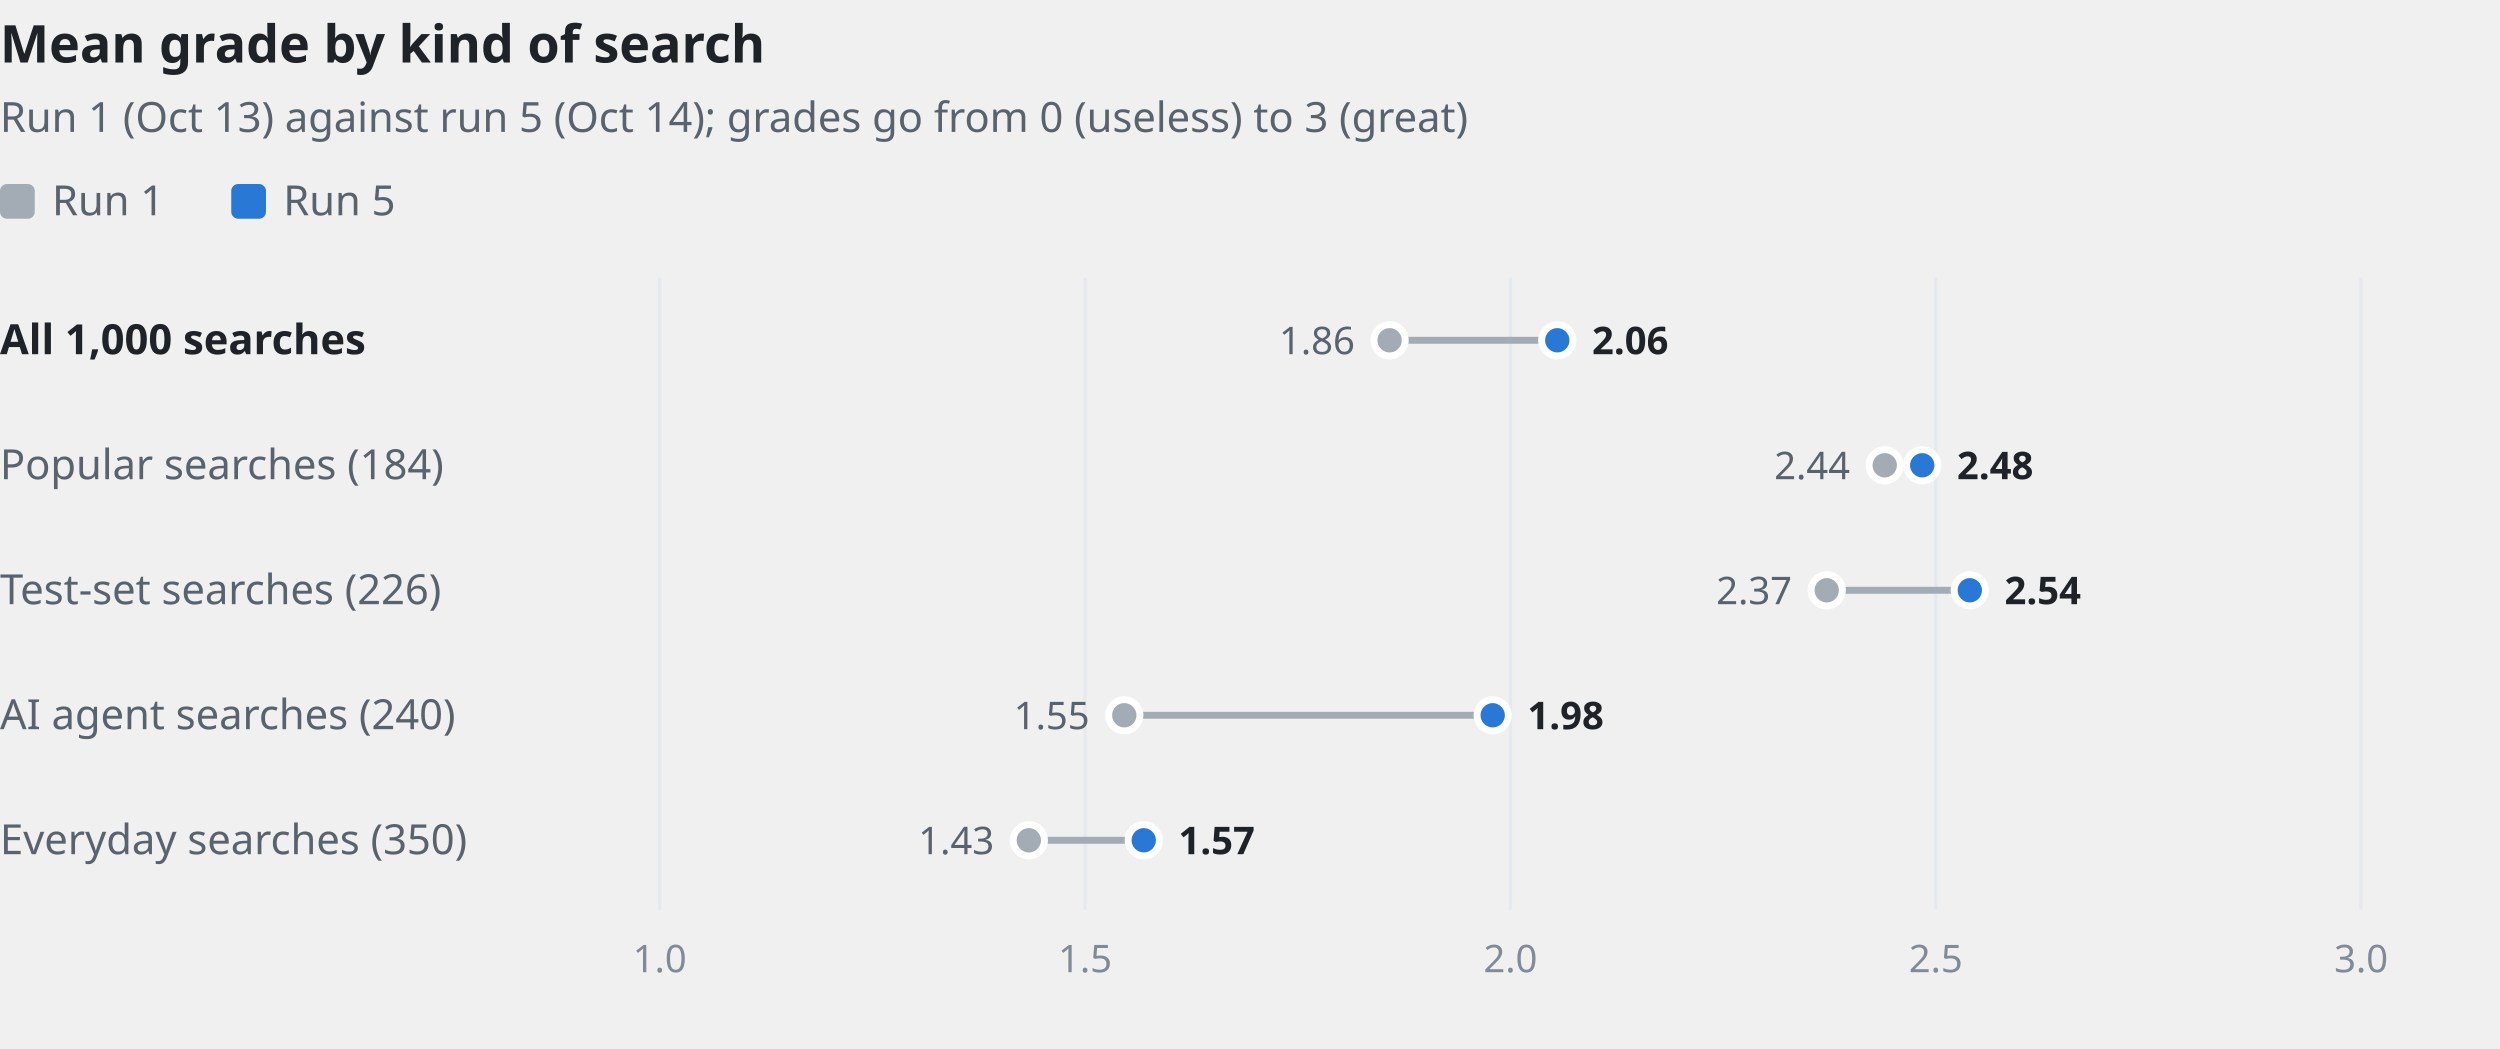
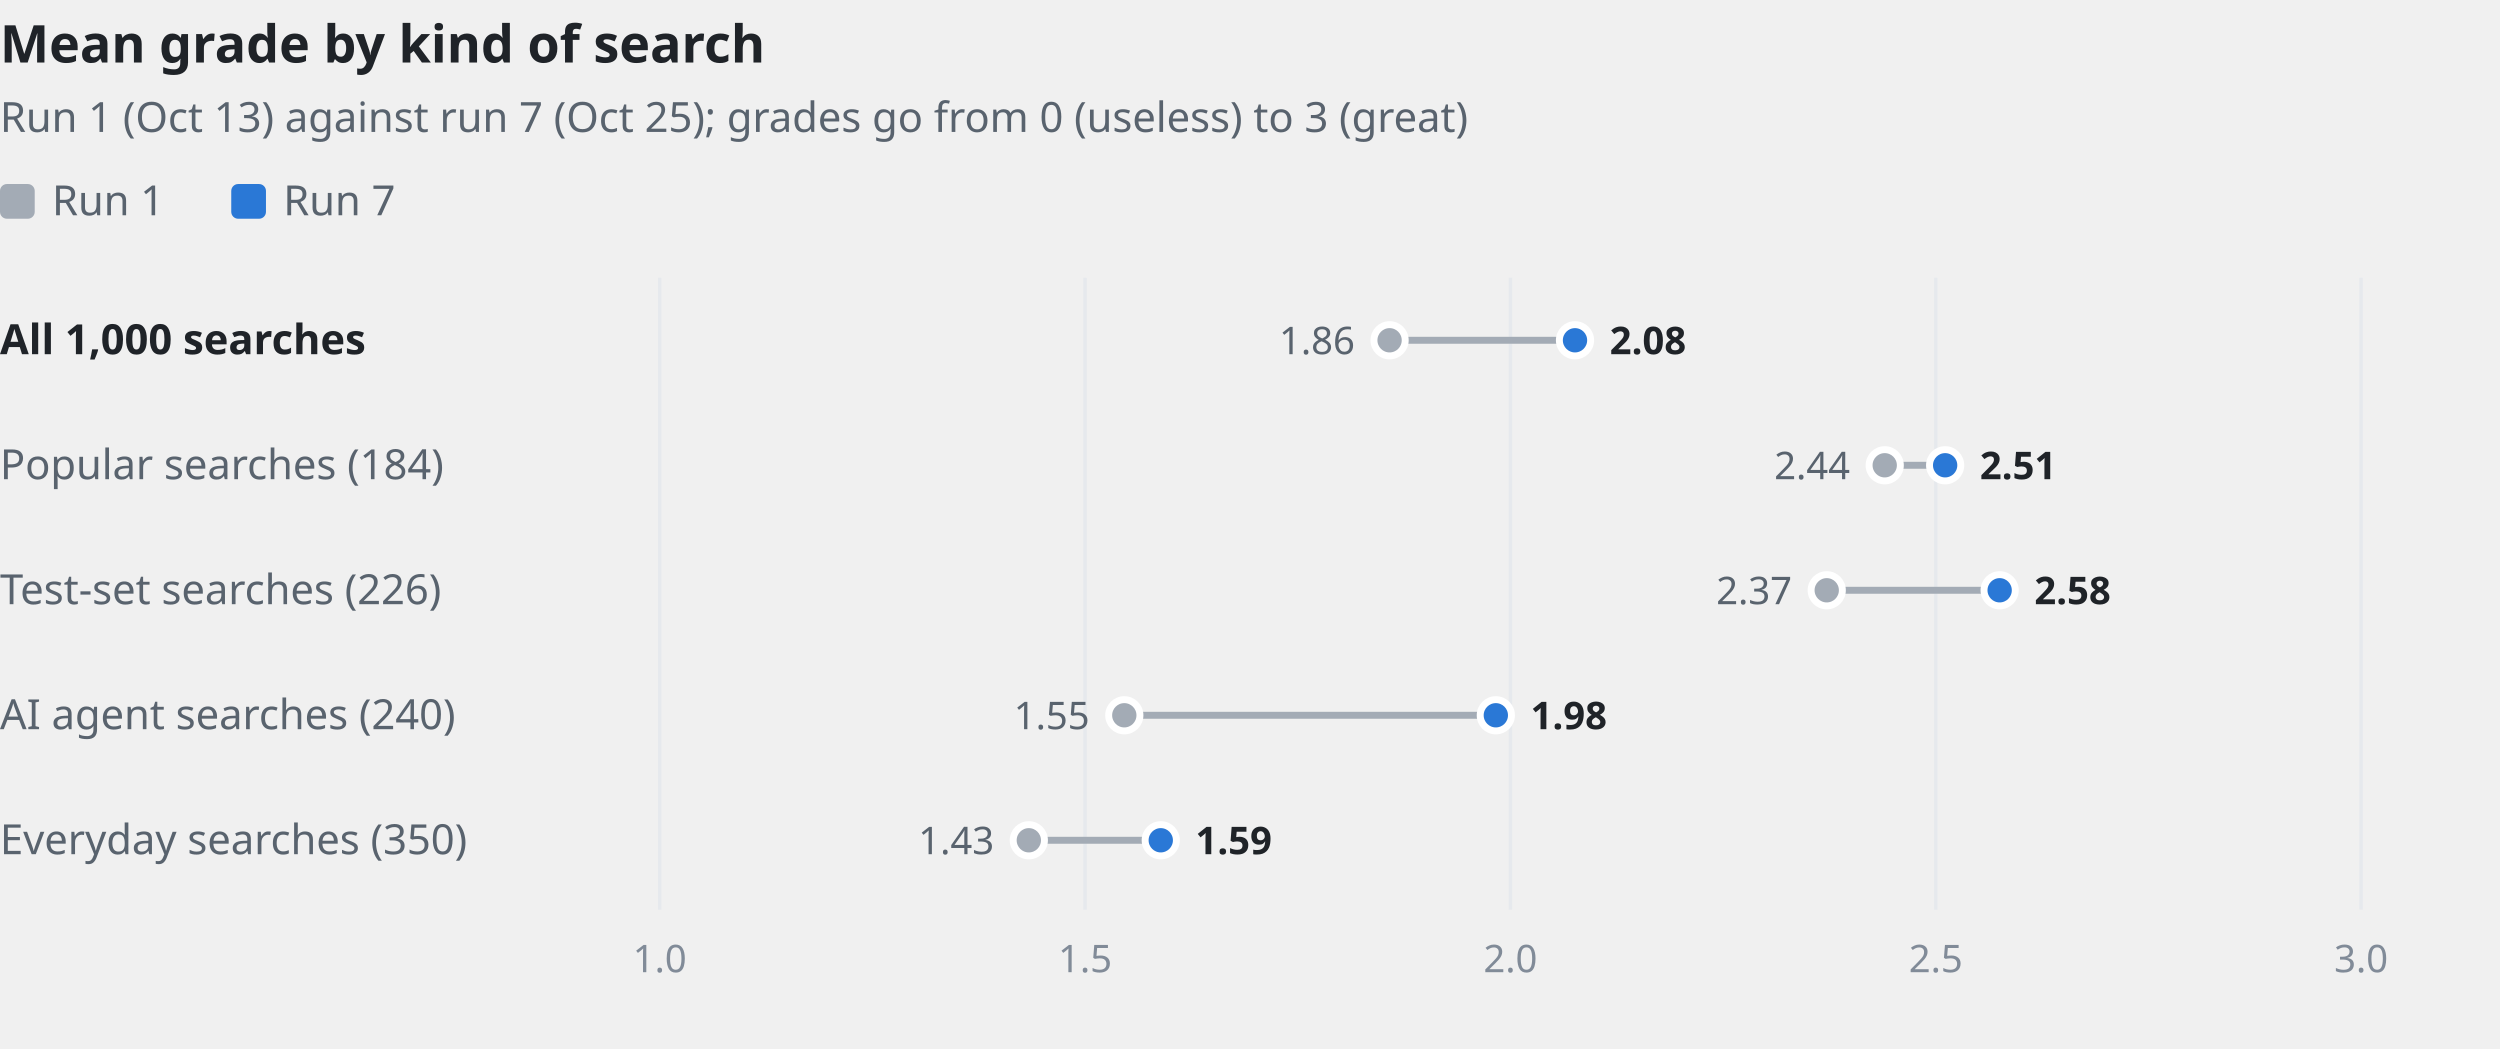
<svg xmlns="http://www.w3.org/2000/svg" width="720" height="302" viewBox="0 0 720 302" role="img" font-family="-apple-system,BlinkMacSystemFont,'Segoe UI','Noto Sans',Helvetica,Arial,sans-serif">
  <text x="0.0" y="18.0" font-size="15" fill="#1f2328" text-anchor="start" font-weight="600">Mean grade by kind of search</text>
-   <text x="0.0" y="38.0" font-size="12" fill="#59636e" text-anchor="start" font-weight="400">Run 1 (Oct 13) against run 5 (Oct 14); grades go from 0 (useless) to 3 (great)</text>
+   <text x="0.0" y="38.0" font-size="12" fill="#59636e" text-anchor="start" font-weight="400">Run 1 (Oct 13) against run 7 (Oct 25); grades go from 0 (useless) to 3 (great)</text>
  <rect x="0.0" y="53.0" width="10" height="10" rx="2" fill="#a3abb5" />
  <text x="15.0" y="62.0" font-size="12" fill="#59636e" text-anchor="start" font-weight="400">Run 1</text>
  <rect x="66.6" y="53.0" width="10" height="10" rx="2" fill="#2a78d6" />
-   <text x="81.6" y="62.0" font-size="12" fill="#59636e" text-anchor="start" font-weight="400">Run 5</text>
+   <text x="81.6" y="62.0" font-size="12" fill="#59636e" text-anchor="start" font-weight="400">Run 7</text>
  <line x1="190.0" y1="80.0" x2="190.0" y2="262.0" stroke="#e6e9ed" stroke-width="1" />
  <text x="190.0" y="280.0" font-size="11" fill="#818b98" text-anchor="middle" font-weight="400">1.0</text>
  <line x1="312.5" y1="80.0" x2="312.5" y2="262.0" stroke="#e6e9ed" stroke-width="1" />
  <text x="312.5" y="280.0" font-size="11" fill="#818b98" text-anchor="middle" font-weight="400">1.5</text>
  <line x1="435.0" y1="80.0" x2="435.0" y2="262.0" stroke="#e6e9ed" stroke-width="1" />
  <text x="435.0" y="280.0" font-size="11" fill="#818b98" text-anchor="middle" font-weight="400">2.0</text>
  <line x1="557.5" y1="80.0" x2="557.5" y2="262.0" stroke="#e6e9ed" stroke-width="1" />
  <text x="557.5" y="280.0" font-size="11" fill="#818b98" text-anchor="middle" font-weight="400">2.5</text>
  <line x1="680.0" y1="80.0" x2="680.0" y2="262.0" stroke="#e6e9ed" stroke-width="1" />
  <text x="680.0" y="280.0" font-size="11" fill="#818b98" text-anchor="middle" font-weight="400">3.0</text>
  <text x="0.0" y="102.0" font-size="12" fill="#1f2328" text-anchor="start" font-weight="600">All 1,000 searches</text>
-   <line x1="400.2" y1="98.0" x2="448.5" y2="98.0" stroke="#a3abb5" stroke-width="2" />
+   <line x1="400.2" y1="98.0" x2="453.6" y2="98.0" stroke="#a3abb5" stroke-width="2" />
  <circle cx="400.2" cy="98.0" r="4.5" fill="#a3abb5" stroke="#ffffff" stroke-width="2" />
-   <circle cx="448.5" cy="98.0" r="4.5" fill="#2a78d6" stroke="#ffffff" stroke-width="2" />
+   <circle cx="453.6" cy="98.0" r="4.5" fill="#2a78d6" stroke="#ffffff" stroke-width="2" />
  <text x="390.2" y="102.0" font-size="11" fill="#59636e" text-anchor="end" font-weight="400">1.86</text>
-   <text x="458.5" y="102.0" font-size="11" fill="#1f2328" text-anchor="start" font-weight="600">2.06</text>
+   <text x="463.6" y="102.0" font-size="11" fill="#1f2328" text-anchor="start" font-weight="600">2.08</text>
  <text x="0.0" y="138.0" font-size="12" fill="#59636e" text-anchor="start" font-weight="400">Popular searches (184)</text>
-   <line x1="542.8" y1="134.0" x2="553.6" y2="134.0" stroke="#a3abb5" stroke-width="2" />
+   <line x1="542.8" y1="134.0" x2="560.2" y2="134.0" stroke="#a3abb5" stroke-width="2" />
  <circle cx="542.8" cy="134.0" r="4.5" fill="#a3abb5" stroke="#ffffff" stroke-width="2" />
-   <circle cx="553.6" cy="134.0" r="4.5" fill="#2a78d6" stroke="#ffffff" stroke-width="2" />
+   <circle cx="560.2" cy="134.0" r="4.5" fill="#2a78d6" stroke="#ffffff" stroke-width="2" />
  <text x="532.8" y="138.0" font-size="11" fill="#59636e" text-anchor="end" font-weight="400">2.44</text>
-   <text x="563.6" y="138.0" font-size="11" fill="#1f2328" text-anchor="start" font-weight="600">2.48</text>
+   <text x="570.2" y="138.0" font-size="11" fill="#1f2328" text-anchor="start" font-weight="600">2.51</text>
  <text x="0.0" y="174.0" font-size="12" fill="#59636e" text-anchor="start" font-weight="400">Test-set searches (226)</text>
-   <line x1="526.1" y1="170.0" x2="567.3" y2="170.0" stroke="#a3abb5" stroke-width="2" />
+   <line x1="526.1" y1="170.0" x2="575.9" y2="170.0" stroke="#a3abb5" stroke-width="2" />
  <circle cx="526.1" cy="170.0" r="4.5" fill="#a3abb5" stroke="#ffffff" stroke-width="2" />
-   <circle cx="567.3" cy="170.0" r="4.5" fill="#2a78d6" stroke="#ffffff" stroke-width="2" />
+   <circle cx="575.9" cy="170.0" r="4.5" fill="#2a78d6" stroke="#ffffff" stroke-width="2" />
  <text x="516.1" y="174.0" font-size="11" fill="#59636e" text-anchor="end" font-weight="400">2.37</text>
-   <text x="577.3" y="174.0" font-size="11" fill="#1f2328" text-anchor="start" font-weight="600">2.54</text>
+   <text x="585.9" y="174.0" font-size="11" fill="#1f2328" text-anchor="start" font-weight="600">2.58</text>
  <text x="0.0" y="210.0" font-size="12" fill="#59636e" text-anchor="start" font-weight="400">AI agent searches (240)</text>
-   <line x1="323.8" y1="206.0" x2="429.9" y2="206.0" stroke="#a3abb5" stroke-width="2" />
+   <line x1="323.8" y1="206.0" x2="430.8" y2="206.0" stroke="#a3abb5" stroke-width="2" />
  <circle cx="323.8" cy="206.0" r="4.5" fill="#a3abb5" stroke="#ffffff" stroke-width="2" />
-   <circle cx="429.9" cy="206.0" r="4.5" fill="#2a78d6" stroke="#ffffff" stroke-width="2" />
+   <circle cx="430.8" cy="206.0" r="4.5" fill="#2a78d6" stroke="#ffffff" stroke-width="2" />
  <text x="313.8" y="210.0" font-size="11" fill="#59636e" text-anchor="end" font-weight="400">1.55</text>
-   <text x="439.9" y="210.0" font-size="11" fill="#1f2328" text-anchor="start" font-weight="600">1.98</text>
+   <text x="440.8" y="210.0" font-size="11" fill="#1f2328" text-anchor="start" font-weight="600">1.98</text>
  <text x="0.0" y="246.0" font-size="12" fill="#59636e" text-anchor="start" font-weight="400">Everyday searches (350)</text>
-   <line x1="296.3" y1="242.0" x2="329.4" y2="242.0" stroke="#a3abb5" stroke-width="2" />
+   <line x1="296.3" y1="242.0" x2="334.3" y2="242.0" stroke="#a3abb5" stroke-width="2" />
  <circle cx="296.3" cy="242.0" r="4.5" fill="#a3abb5" stroke="#ffffff" stroke-width="2" />
-   <circle cx="329.4" cy="242.0" r="4.5" fill="#2a78d6" stroke="#ffffff" stroke-width="2" />
+   <circle cx="334.3" cy="242.0" r="4.5" fill="#2a78d6" stroke="#ffffff" stroke-width="2" />
  <text x="286.3" y="246.0" font-size="11" fill="#59636e" text-anchor="end" font-weight="400">1.43</text>
-   <text x="339.4" y="246.0" font-size="11" fill="#1f2328" text-anchor="start" font-weight="600">1.57</text>
+   <text x="344.3" y="246.0" font-size="11" fill="#1f2328" text-anchor="start" font-weight="600">1.59</text>
</svg>
